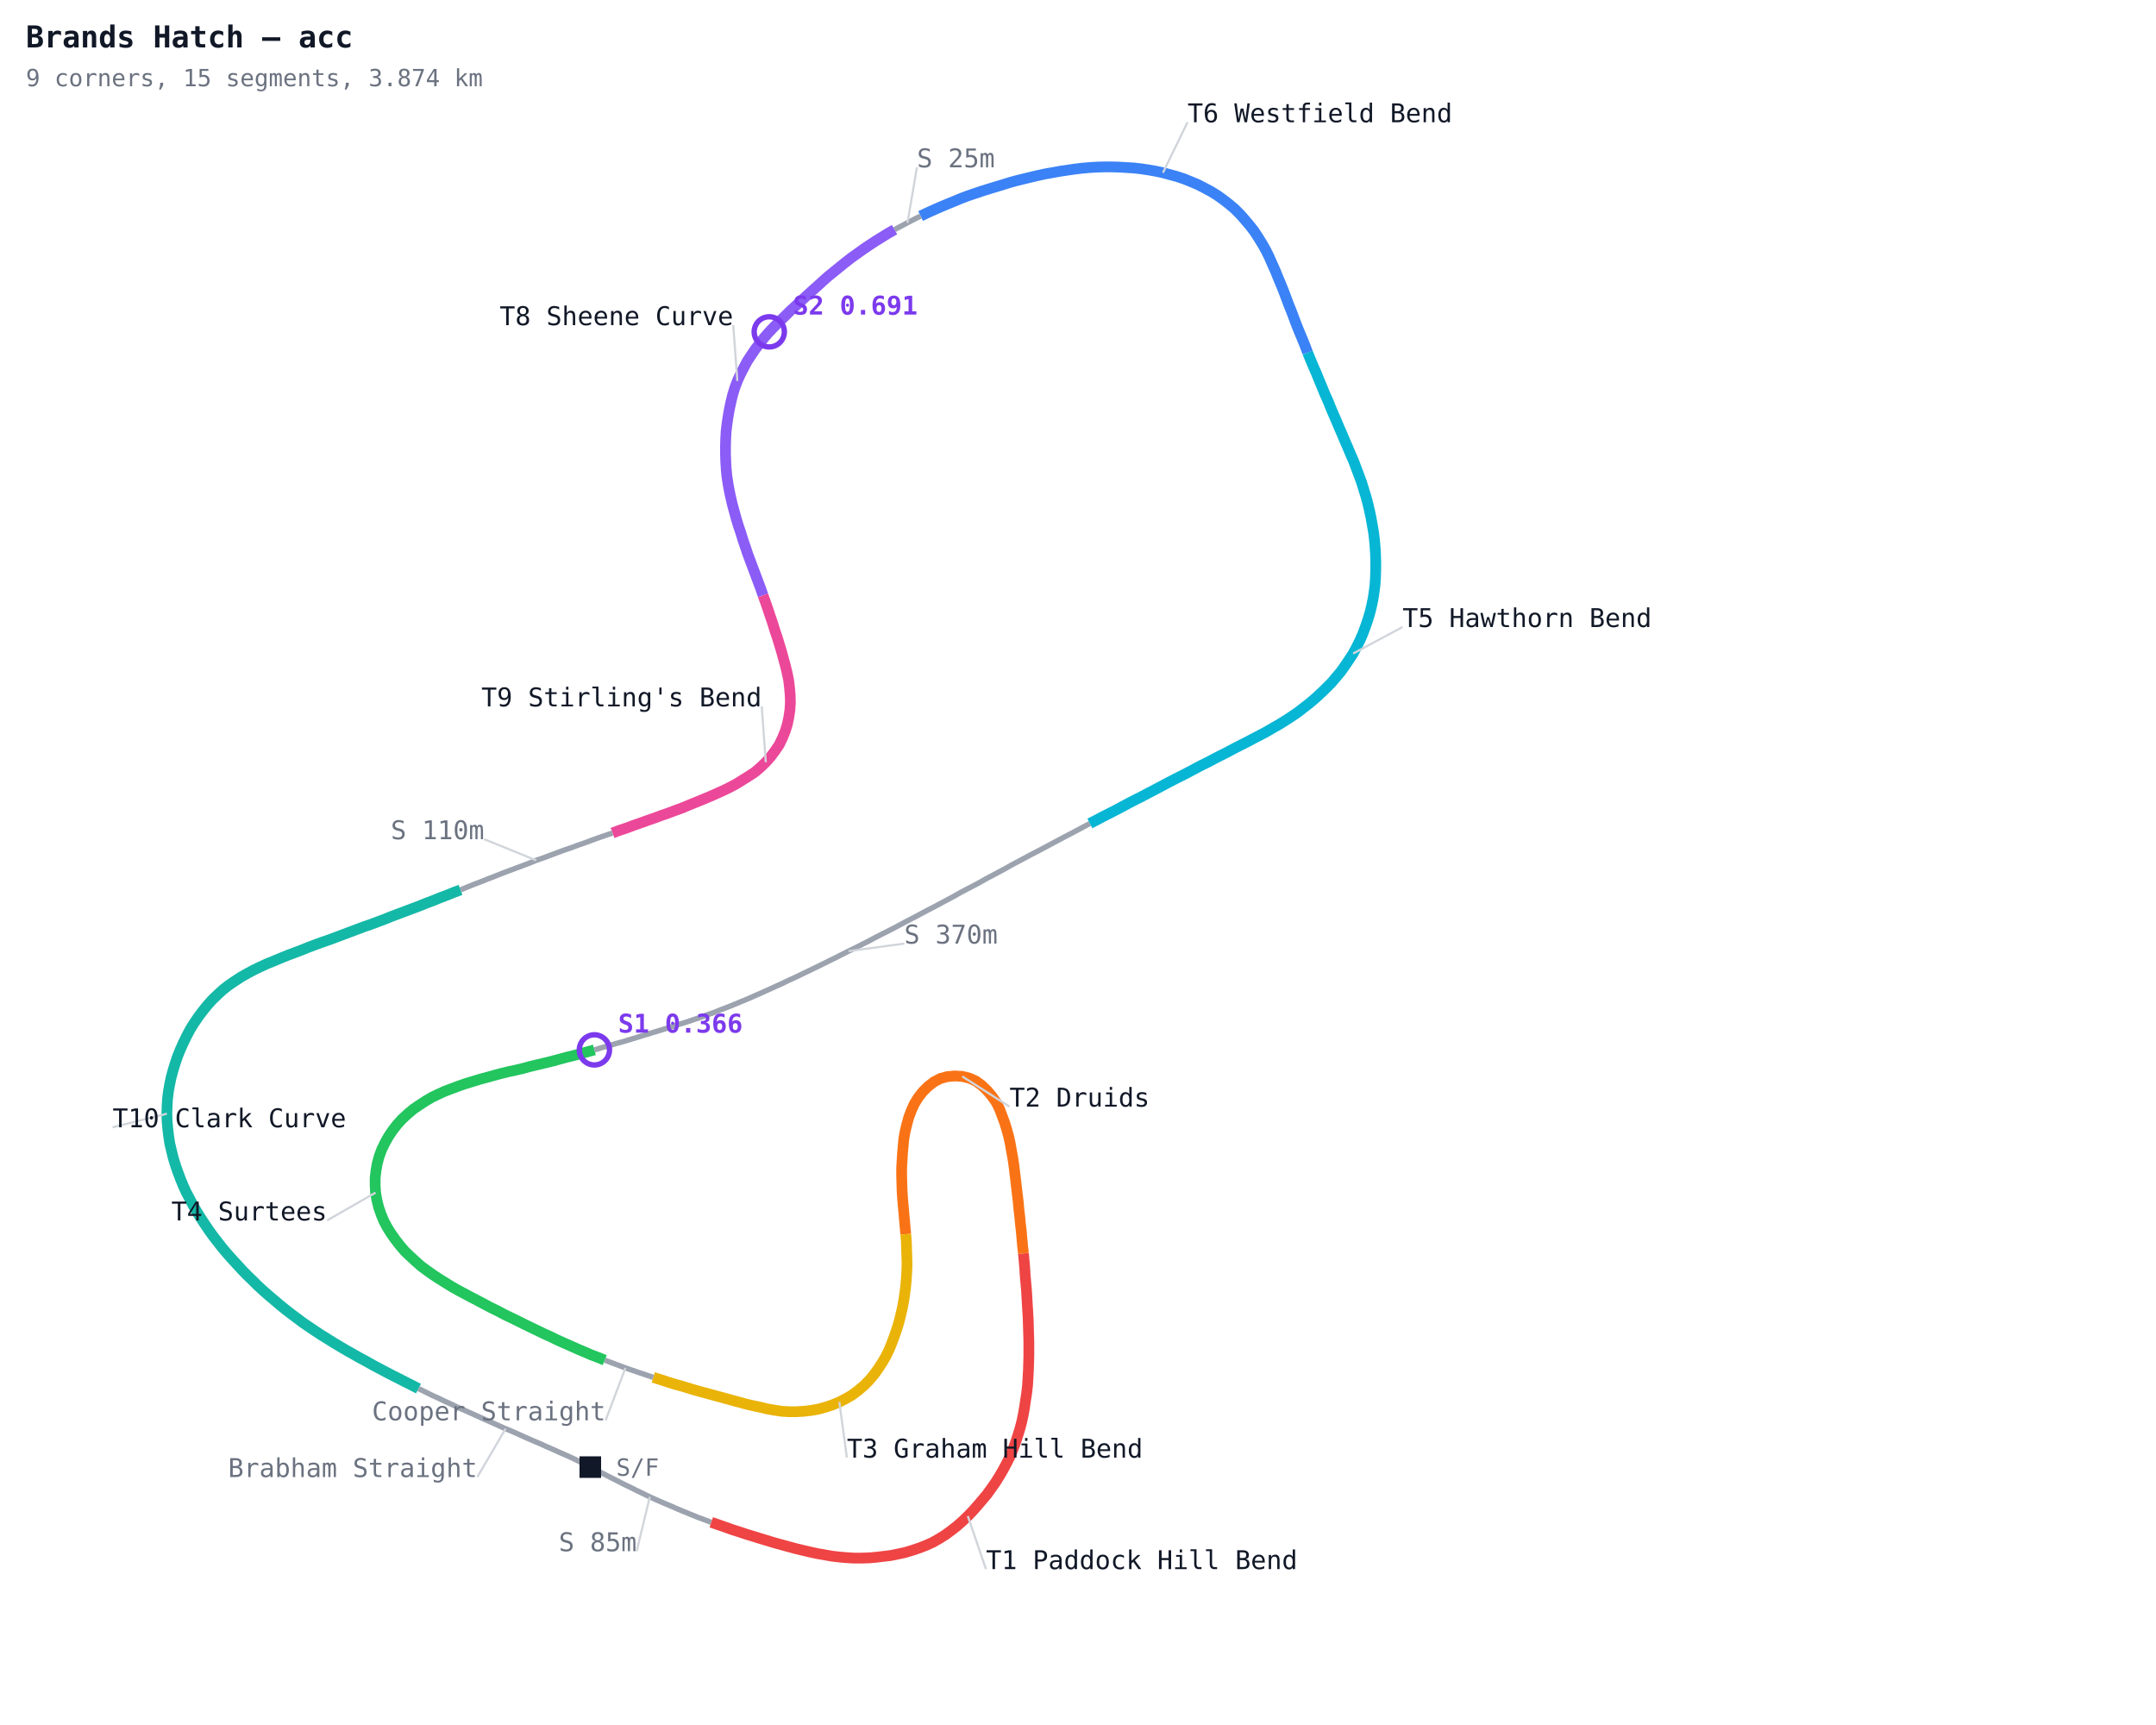
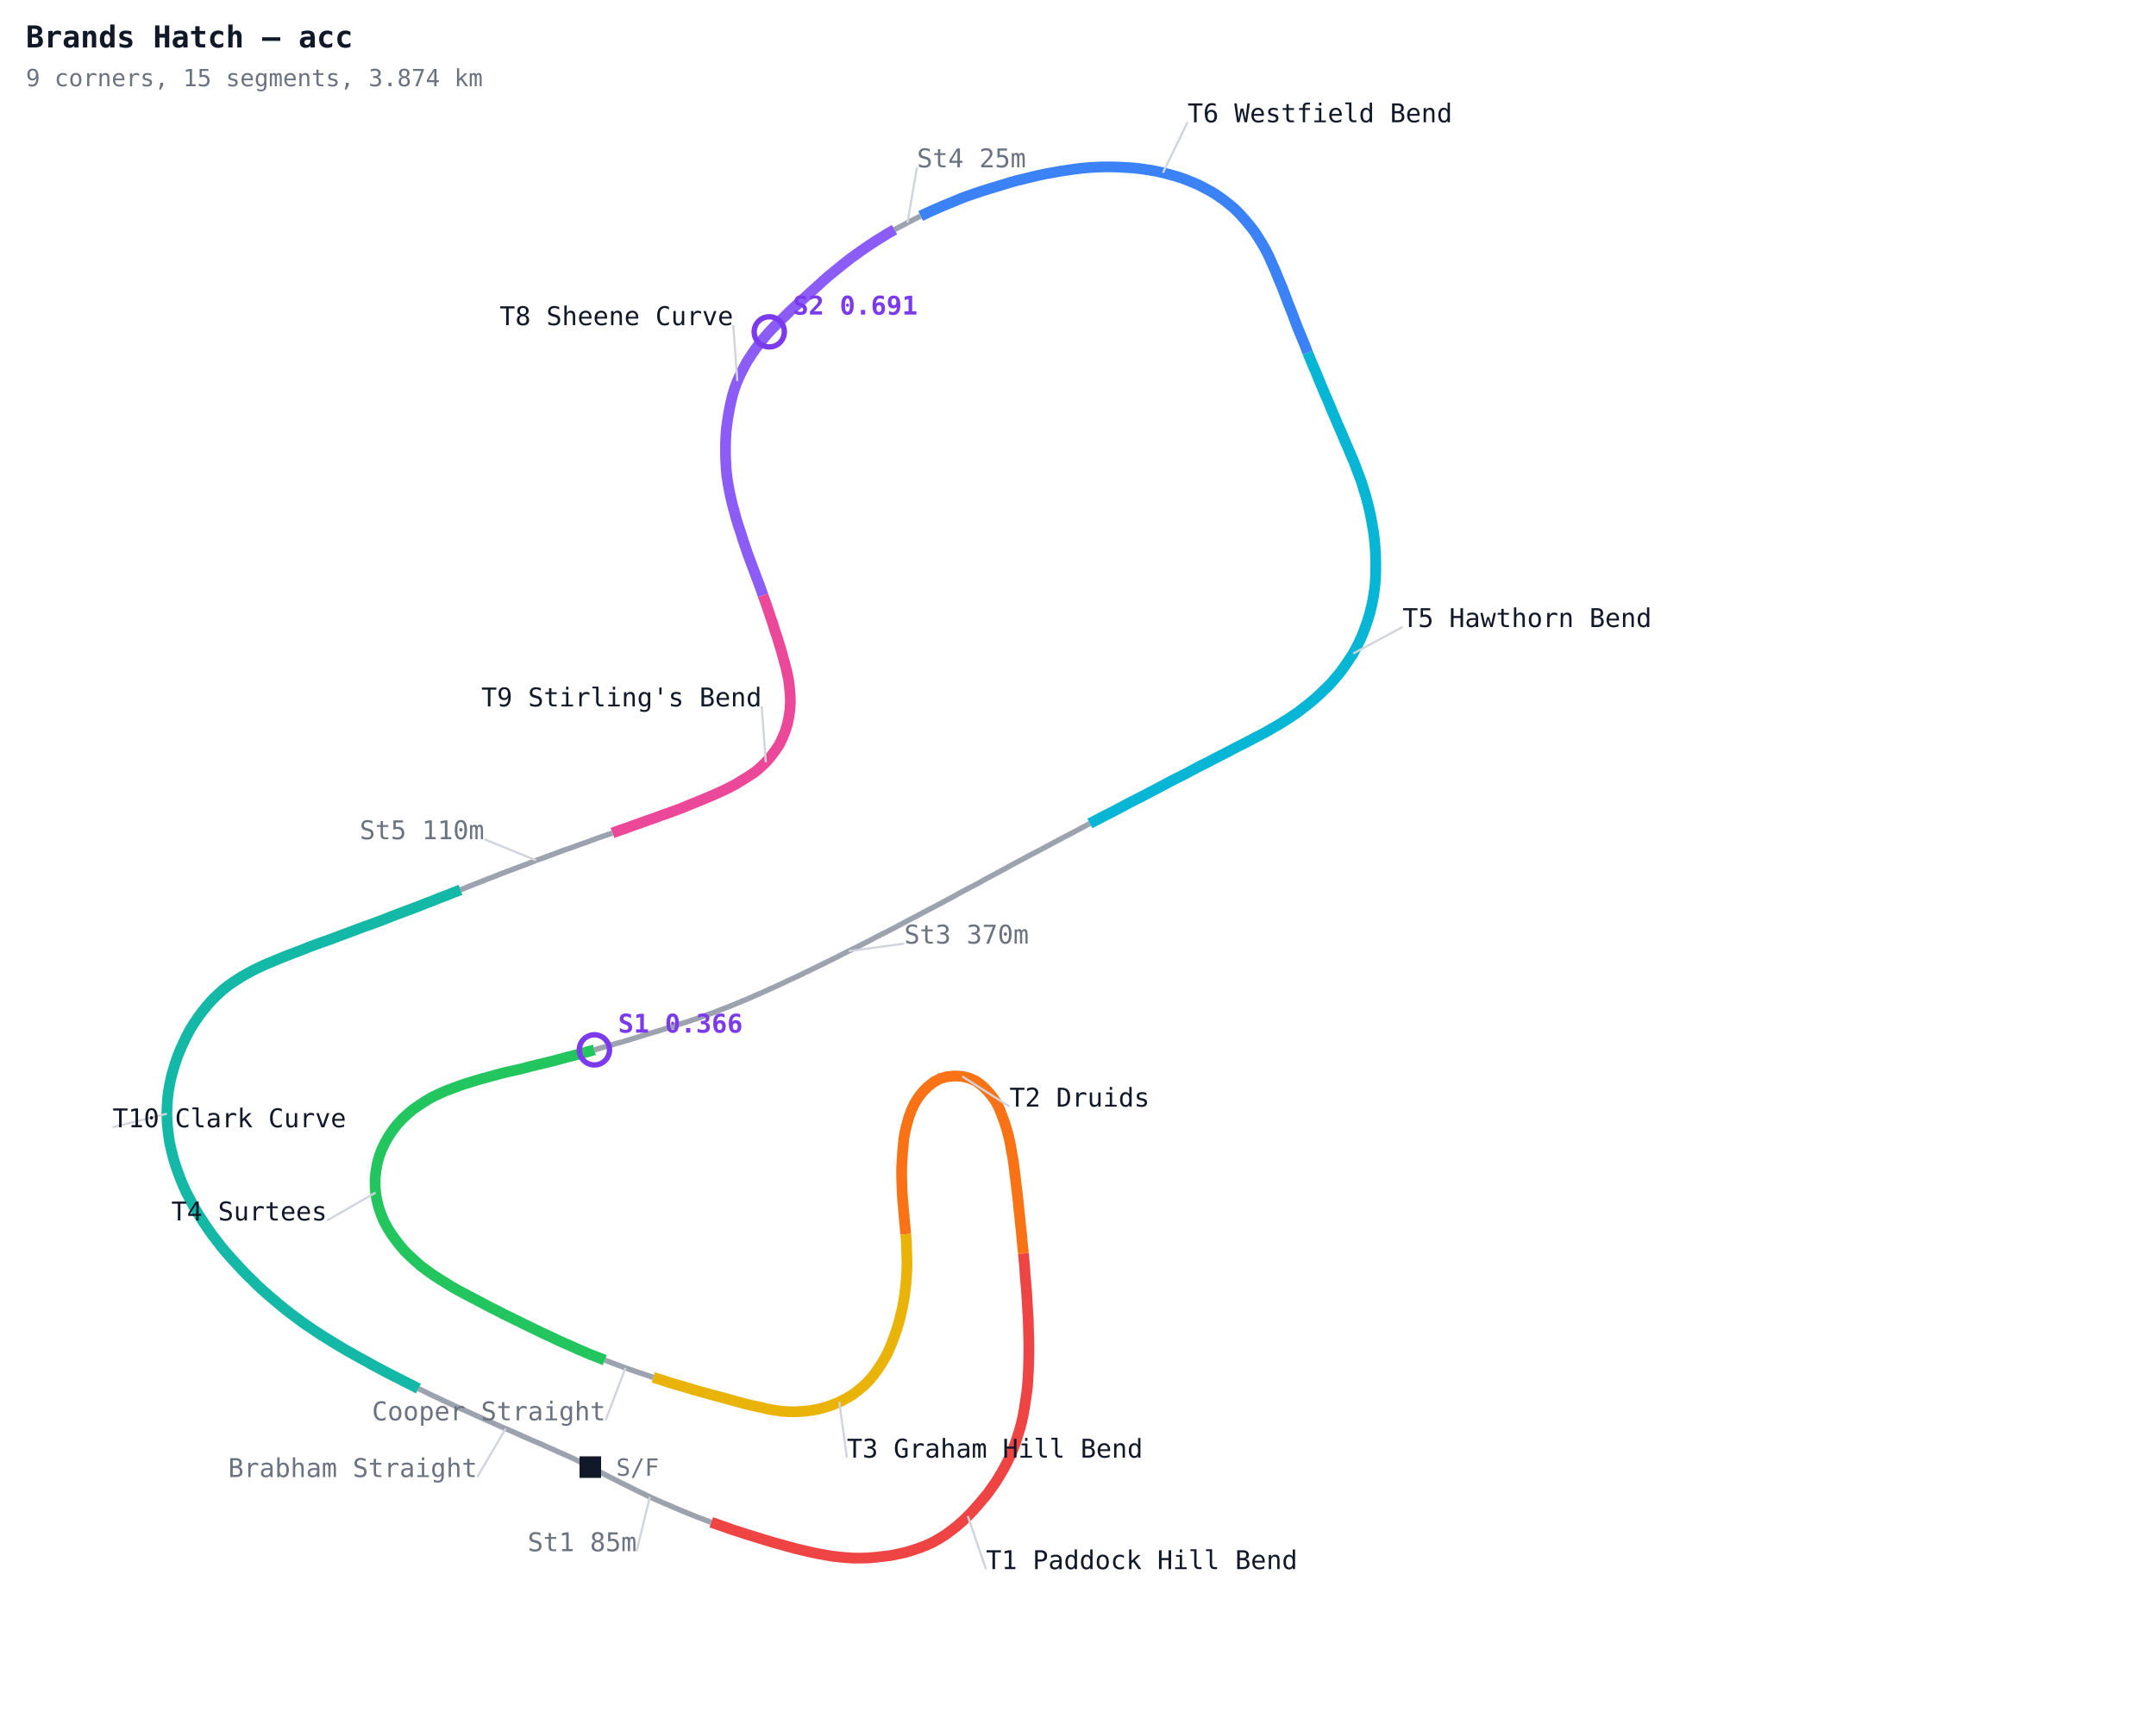
<svg xmlns="http://www.w3.org/2000/svg" width="1000" height="800" viewBox="0 0 1000 800">
  <defs>
    <style>
      .name { font-family: monospace; font-size: 12px; }
      .sector { font-family: monospace; font-size: 12px; fill: #7c3aed; font-weight: bold; }
      .title { font-family: monospace; font-size: 14px; fill: #111827; font-weight: bold; }
      .sub { font-family: monospace; font-size: 11px; fill: #6b7280; }
    </style>
  </defs>
  <rect width="1000" height="800" fill="#ffffff" />
  <polyline fill="none" stroke="#9ca3af" stroke-width="2.5" points="273.8,680.4 276.9,682.0 279.9,683.5 283.0,685.1 286.0,686.6 289.1,688.2 292.2,689.7 295.2,691.2 298.3,692.7 301.4,694.2 304.5,695.6 307.7,697.0 310.8,698.3 314.0,699.7 317.1,701.0 320.3,702.3 323.5,703.6 326.7,704.8 329.9,706.0" />
  <polyline fill="none" stroke="#ef4444" stroke-width="5" points="329.9,706.0 333.1,707.1 336.3,708.2 339.6,709.4 342.8,710.4 346.1,711.5 349.4,712.5 352.6,713.5 355.9,714.5 359.2,715.5 362.5,716.4 365.8,717.3 369.1,718.2 372.4,719.0 375.8,719.8 379.1,720.5 382.5,721.1 385.9,721.7 389.3,722.1 392.7,722.4 396.1,722.6 399.5,722.6 402.9,722.5 406.4,722.2 409.8,721.8 413.1,721.4 416.5,720.7 419.8,720.0 423.1,719.0 426.4,717.9 429.5,716.7 432.6,715.3 435.6,713.6 438.5,711.8 441.2,709.8 443.9,707.7 446.5,705.4 448.9,703.1 451.3,700.6 453.5,698.1 455.7,695.5 457.9,692.9 459.9,690.1 461.8,687.4 463.6,684.5 465.3,681.6 466.9,678.6 468.4,675.6 469.7,672.5 470.9,669.3 472.0,666.0 473.0,662.8 473.9,659.4 474.6,656.1 475.2,652.7 475.7,649.3 476.2,646.0 476.6,642.5 476.8,639.1 477.0,635.7 477.1,632.3 477.2,628.9 477.2,625.5 477.2,622.1 477.1,618.7 477.0,615.2 476.9,611.8 476.7,608.4 476.5,605.1 476.3,601.7 476.1,598.3 475.8,594.9 475.5,591.5 475.3,588.1 475.0,584.7 474.7,581.3" />
  <polyline fill="none" stroke="#f97316" stroke-width="5" points="474.7,581.3 474.3,577.9 474.0,574.5 473.7,571.1 473.3,567.7 473.0,564.4 472.6,561.0 472.3,557.6 471.9,554.2 471.5,550.8 471.1,547.4 470.7,544.1 470.3,540.7 469.8,537.3 469.2,534.0 468.6,530.6 467.9,527.3 467.0,524.0 466.0,520.7 464.8,517.5 463.6,514.3 462.1,511.3 460.1,508.4 457.9,505.8 455.4,503.4 452.7,501.4 449.6,500.0 446.3,499.2 442.8,499.0 439.4,499.3 436.1,500.2 433.1,501.8 430.4,503.9 428.0,506.3 425.9,509.0 424.1,511.9 422.7,515.0 421.5,518.2 420.6,521.5 419.8,524.8 419.2,528.2 418.9,531.6 418.6,534.9 418.4,538.4 418.2,541.8 418.2,545.2 418.3,548.6 418.4,552.0 418.6,555.4 418.9,558.8 419.2,562.2 419.5,565.6 419.8,569.0 420.1,572.4" />
  <polyline fill="none" stroke="#eab308" stroke-width="5" points="420.1,572.4 420.4,575.8 420.5,579.2 420.6,582.6 420.7,586.0 420.6,589.4 420.4,592.8 420.1,596.2 419.7,599.6 419.2,603.0 418.6,606.3 417.8,609.7 417.0,613.0 416.0,616.3 414.9,619.5 413.7,622.7 412.4,625.9 410.9,629.0 409.2,631.9 407.3,634.8 405.3,637.6 403.1,640.2 400.7,642.6 398.1,644.8 395.3,646.9 392.4,648.6 389.3,650.2 386.2,651.5 382.9,652.6 379.6,653.5 376.3,654.1 372.9,654.5 369.4,654.7 366.0,654.7 362.6,654.5 359.2,654.0 355.8,653.4 352.5,652.6 349.2,651.9 345.8,651.1 342.5,650.2 339.2,649.3 335.9,648.4 332.6,647.5 329.3,646.6 326.0,645.7 322.7,644.8 319.4,643.8 316.1,642.8 312.8,641.9 309.6,640.9 306.3,639.8 303.0,638.8" />
  <polyline fill="none" stroke="#9ca3af" stroke-width="2.5" points="303.0,638.8 299.8,637.7 296.5,636.6 293.3,635.5 290.1,634.4 286.9,633.2 283.7,632.0 280.5,630.8" />
  <polyline fill="none" stroke="#22c55e" stroke-width="5" points="280.5,630.8 277.3,629.5 274.1,628.3 270.9,626.9 267.8,625.6 264.7,624.2 261.5,622.8 258.4,621.4 255.3,619.9 252.2,618.5 249.1,617.0 246.0,615.5 242.9,614.0 239.9,612.5 236.8,611.0 233.7,609.5 230.7,607.9 227.6,606.4 224.6,604.8 221.6,603.2 218.5,601.6 215.5,600.0 212.5,598.4 209.5,596.7 206.6,594.9 203.7,593.1 200.8,591.2 198.0,589.2 195.3,587.2 192.7,584.9 190.2,582.6 187.7,580.2 185.5,577.6 183.4,574.9 181.4,572.1 179.6,569.2 178.0,566.2 176.7,563.0 175.6,559.8 174.8,556.5 174.2,553.1 174.0,549.7 174.0,546.3 174.4,542.9 175.0,539.5 175.9,536.2 177.1,533.0 178.6,529.9 180.3,526.9 182.2,524.1 184.3,521.4 186.6,518.9 189.1,516.6 191.7,514.4 194.5,512.5 197.4,510.6 200.3,508.9 203.4,507.4 206.5,506.0 209.7,504.8 212.9,503.6 216.1,502.5 219.4,501.5 222.7,500.5 226.0,499.6 229.3,498.7 232.6,497.8 235.9,497.0 239.2,496.3 242.6,495.5 245.9,494.6 249.2,493.8 252.6,493.0 255.9,492.2 259.2,491.3 262.5,490.4 265.8,489.6 269.1,488.7 272.4,487.8 275.7,486.9" />
  <polyline fill="none" stroke="#9ca3af" stroke-width="2.5" points="275.7,486.9 279.0,485.9 282.3,485.0 285.6,484.0 288.9,483.1 292.2,482.1 295.5,481.1 298.7,480.1 302.0,479.1 305.3,478.1 308.6,477.1 311.8,476.1 315.1,475.0 318.4,474.0 321.6,472.9 324.9,471.8 328.1,470.6 331.3,469.5 334.5,468.2 337.7,467.0 340.9,465.7 344.0,464.4 347.2,463.1 350.3,461.7 353.5,460.3 356.6,458.9 359.7,457.5 362.8,456.1 365.9,454.6 369.0,453.2 372.1,451.7 375.2,450.2 378.3,448.7 381.4,447.2 384.4,445.7 387.5,444.2 390.6,442.6 393.6,441.1 396.7,439.6 399.8,438.0 402.8,436.5 405.8,434.9 408.9,433.3 411.9,431.8 415.0,430.2 418.0,428.6 421.0,427.0 424.1,425.4 427.1,423.8 430.1,422.2 433.2,420.6 436.2,419.0 439.2,417.4 442.2,415.8 445.2,414.1 448.2,412.5 451.3,410.9 454.3,409.3 457.3,407.6 460.3,406.0 463.3,404.4 466.3,402.8 469.3,401.1 472.3,399.5 475.3,397.9 478.3,396.3 481.4,394.7 484.4,393.1 487.4,391.5 490.4,389.9 493.4,388.3 496.5,386.7 499.5,385.1 502.5,383.5 505.5,381.9" />
  <polyline fill="none" stroke="#06b6d4" stroke-width="5" points="505.5,381.9 508.6,380.3 511.6,378.7 514.6,377.2 517.7,375.6 520.7,374.0 523.7,372.4 526.8,370.8 529.8,369.3 532.8,367.7 535.9,366.1 538.9,364.5 541.9,362.9 545.0,361.3 548.0,359.8 551.1,358.2 554.1,356.6 557.1,355.0 560.2,353.5 563.2,351.9 566.3,350.3 569.3,348.8 572.3,347.2 575.4,345.6 578.4,344.1 581.4,342.5 584.5,340.9 587.5,339.3 590.4,337.6 593.4,335.9 596.3,334.1 599.2,332.2 602.0,330.3 604.7,328.2 607.4,326.1 610.0,323.9 612.5,321.6 615.0,319.2 617.4,316.8 619.6,314.2 621.8,311.6 623.8,308.8 625.7,306.0 627.6,303.1 629.2,300.1 630.7,297.1 632.1,293.9 633.3,290.7 634.4,287.5 635.4,284.2 636.2,280.9 636.9,277.5 637.4,274.2 637.8,270.8 638.0,267.4 638.1,263.9 638.1,260.5 638.0,257.1 637.8,253.7 637.5,250.3 637.1,246.9 636.5,243.5 635.9,240.1 635.2,236.8 634.4,233.4 633.5,230.1 632.5,226.9 631.5,223.6 630.3,220.4 629.1,217.2 627.9,214.0 626.5,210.8 625.2,207.7 623.8,204.5 622.5,201.4 621.1,198.2 619.8,195.1 618.4,191.9 617.1,188.8 615.8,185.6 614.4,182.5 613.1,179.3 611.8,176.2 610.5,173.0 609.1,169.8 607.8,166.7 606.5,163.5" />
  <polyline fill="none" stroke="#3b82f6" stroke-width="5" points="606.5,163.5 605.3,160.3 604.0,157.1 602.7,154.0 601.4,150.8 600.2,147.6 599.0,144.4 597.7,141.2 596.5,138.0 595.3,134.8 594.0,131.6 592.7,128.5 591.4,125.3 590.0,122.2 588.6,119.0 587.1,116.0 585.4,113.0 583.6,110.1 581.7,107.2 579.6,104.5 577.4,101.9 575.1,99.3 572.7,96.9 570.1,94.7 567.4,92.6 564.6,90.6 561.7,88.8 558.7,87.2 555.6,85.6 552.5,84.3 549.3,83.0 546.0,81.9 542.7,81.0 539.4,80.1 536.1,79.4 532.7,78.8 529.3,78.3 525.9,77.9 522.5,77.7 519.1,77.5 515.7,77.4 512.2,77.4 508.8,77.5 505.4,77.7 502.0,78.0 498.6,78.4 495.2,78.9 491.8,79.4 488.5,80.0 485.1,80.6 481.8,81.3 478.4,82.1 475.1,82.9 471.8,83.7 468.5,84.6 465.3,85.6 462.0,86.6 458.7,87.6 455.5,88.6 452.2,89.7 449.0,90.8 445.8,92.0 442.7,93.3 439.5,94.6 436.4,95.9 433.2,97.3 430.1,98.7 427.0,100.2" />
  <polyline fill="none" stroke="#9ca3af" stroke-width="2.5" points="427.0,100.2 424.0,101.7 420.9,103.3 417.9,104.9 414.9,106.5" />
  <polyline fill="none" stroke="#8b5cf6" stroke-width="5" points="414.9,106.5 411.9,108.2 409.0,110.0 406.1,111.8 403.2,113.7 400.4,115.6 397.6,117.6 394.8,119.6 392.1,121.7 389.5,123.8 386.8,126.0 384.2,128.1 381.6,130.4 379.1,132.7 376.5,135.0 374.0,137.3 371.5,139.6 369.0,141.9 366.5,144.2 364.1,146.6 361.6,149.0 359.2,151.4 356.8,153.9 354.6,156.4 352.5,159.1 350.4,161.8 348.5,164.6 346.6,167.5 345.0,170.5 343.4,173.6 342.0,176.7 340.8,179.9 339.8,183.2 339.0,186.5 338.3,189.8 337.7,193.2 337.2,196.6 336.8,200.0 336.6,203.4 336.5,206.9 336.5,210.3 336.6,213.7 336.8,217.1 337.1,220.5 337.6,223.9 338.2,227.3 338.9,230.6 339.7,234.0 340.6,237.3 341.5,240.6 342.5,243.9 343.6,247.1 344.6,250.4 345.7,253.6 346.8,256.9 348.0,260.1 349.2,263.3 350.4,266.5 351.6,269.7 352.8,272.9 353.9,276.1" />
  <polyline fill="none" stroke="#ec4899" stroke-width="5" points="353.9,276.1 355.1,279.4 356.2,282.6 357.3,285.9 358.4,289.1 359.4,292.4 360.5,295.6 361.5,298.9 362.5,302.2 363.4,305.5 364.3,308.8 365.1,312.1 365.8,315.5 366.2,318.9 366.5,322.3 366.6,325.7 366.4,329.1 365.9,332.5 365.2,335.9 364.2,339.1 362.9,342.3 361.4,345.4 359.5,348.2 357.4,351.0 355.2,353.5 352.7,355.9 350.1,358.1 347.2,360.0 344.3,361.8 341.4,363.6 338.4,365.2 335.3,366.7 332.2,368.1 329.0,369.5 325.9,370.8 322.7,372.1 319.5,373.4 316.4,374.7 313.1,375.9 309.9,377.1 306.7,378.2 303.5,379.4 300.3,380.5 297.0,381.7 293.8,382.8 290.6,384.0 287.3,385.1 284.1,386.3" />
  <polyline fill="none" stroke="#9ca3af" stroke-width="2.5" points="284.1,386.3 280.9,387.4 277.7,388.5 274.4,389.7 271.2,390.9 268.0,392.0 264.8,393.2 261.5,394.3 258.3,395.5 255.1,396.7 251.9,397.9 248.7,399.0 245.5,400.3 242.3,401.5 239.1,402.7 235.9,403.9 232.7,405.1 229.5,406.4 226.3,407.6 223.1,408.9 219.9,410.1 216.7,411.4 213.6,412.7" />
  <polyline fill="none" stroke="#14b8a6" stroke-width="5" points="213.6,412.7 210.4,413.9 207.2,415.2 204.0,416.4 200.8,417.7 197.6,418.9 194.4,420.2 191.2,421.4 188.0,422.6 184.8,423.8 181.6,425.0 178.4,426.3 175.2,427.5 172.0,428.7 168.8,429.8 165.6,431.0 162.4,432.2 159.2,433.4 156.0,434.6 152.8,435.8 149.6,436.9 146.3,438.1 143.1,439.3 139.9,440.6 136.7,441.8 133.5,443.0 130.3,444.3 127.2,445.6 124.0,446.9 120.9,448.3 117.8,449.8 114.8,451.4 111.8,453.1 108.9,455.0 106.1,456.9 103.4,459.0 100.9,461.3 98.4,463.7 96.1,466.3 94.0,468.9 91.9,471.7 90.0,474.5 88.2,477.4 86.6,480.4 85.1,483.5 83.7,486.6 82.4,489.8 81.3,493.0 80.3,496.3 79.4,499.6 78.7,502.9 78.1,506.3 77.7,509.7 77.5,513.1 77.4,516.5 77.5,519.9 77.8,523.3 78.2,526.7 78.7,530.1 79.5,533.5 80.3,536.8 81.3,540.1 82.4,543.3 83.6,546.5 84.9,549.7 86.3,552.8 87.9,555.8 89.5,558.9 91.2,561.8 93.0,564.7 94.9,567.6 96.8,570.4 98.8,573.2 100.9,575.9 103.0,578.6 105.2,581.2 107.5,583.8 109.8,586.3 112.1,588.8 114.5,591.3 117.0,593.7 119.4,596.1 121.9,598.4 124.5,600.7 127.1,602.9 129.7,605.1 132.4,607.3 135.1,609.4 137.8,611.4 140.6,613.5 143.4,615.4 146.2,617.3 149.1,619.2 152.0,621.0 154.9,622.8 157.9,624.6 160.8,626.3 163.8,628.0 166.8,629.7 169.8,631.3 172.8,633.0 175.8,634.6 178.8,636.2 181.9,637.8 184.9,639.3 188.0,640.9 191.0,642.4 194.1,644.0" />
  <polyline fill="none" stroke="#9ca3af" stroke-width="2.5" points="194.1,644.0 197.2,645.5 200.2,647.0 203.3,648.4 206.4,649.9 209.5,651.3 212.6,652.8 215.8,654.2 218.9,655.6 222.0,657.0 225.1,658.4 228.3,659.8 231.4,661.2 234.5,662.6 237.7,663.9 240.8,665.3 243.9,666.7 247.1,668.1 250.2,669.4 253.3,670.8 256.5,672.2 259.6,673.6 262.8,675.0 265.9,676.4 268.9,677.9 272.0,679.5" />
  <line x1="301.4" y1="694.2" x2="295.3" y2="719.4" stroke="#d1d5db" stroke-width="1" />
-   <text x="295.3" y="719.4" text-anchor="end" class="name" fill="#6b7280">S 85m</text>
+   <text x="295.3" y="719.4" text-anchor="end" class="name" fill="#6b7280">St1 85m</text>
  <line x1="448.9" y1="703.1" x2="457.3" y2="727.7" stroke="#d1d5db" stroke-width="1" />
  <text x="457.3" y="727.7" text-anchor="start" class="name" fill="#111827">T1 Paddock Hill Bend</text>
  <line x1="446.3" y1="499.2" x2="468.2" y2="513.2" stroke="#d1d5db" stroke-width="1" />
  <text x="468.2" y="513.2" text-anchor="start" class="name" fill="#111827">T2 Druids</text>
  <line x1="389.3" y1="650.2" x2="392.8" y2="676.0" stroke="#d1d5db" stroke-width="1" />
  <text x="392.8" y="676.0" text-anchor="start" class="name" fill="#111827">T3 Graham Hill Bend</text>
  <line x1="290.1" y1="634.4" x2="280.9" y2="658.7" stroke="#d1d5db" stroke-width="1" />
  <text x="280.9" y="658.7" text-anchor="end" class="name" fill="#6b7280">Cooper Straight</text>
  <line x1="174.2" y1="553.1" x2="151.7" y2="566.0" stroke="#d1d5db" stroke-width="1" />
  <text x="151.7" y="566.0" text-anchor="end" class="name" fill="#111827">T4 Surtees</text>
  <line x1="393.6" y1="441.1" x2="419.4" y2="437.6" stroke="#d1d5db" stroke-width="1" />
-   <text x="419.4" y="437.6" text-anchor="start" class="name" fill="#6b7280">S 370m</text>
+   <text x="419.4" y="437.6" text-anchor="start" class="name" fill="#6b7280">St3 370m</text>
  <line x1="627.6" y1="303.1" x2="650.5" y2="290.8" stroke="#d1d5db" stroke-width="1" />
  <text x="650.5" y="290.8" text-anchor="start" class="name" fill="#111827">T5 Hawthorn Bend</text>
  <line x1="539.4" y1="80.1" x2="550.8" y2="56.7" stroke="#d1d5db" stroke-width="1" />
  <text x="550.8" y="56.7" text-anchor="start" class="name" fill="#111827">T6 Westfield Bend</text>
  <line x1="420.9" y1="103.3" x2="425.3" y2="77.6" stroke="#d1d5db" stroke-width="1" />
-   <text x="425.3" y="77.6" text-anchor="start" class="name" fill="#6b7280">S 25m</text>
+   <text x="425.3" y="77.6" text-anchor="start" class="name" fill="#6b7280">St4 25m</text>
  <line x1="342.0" y1="176.7" x2="340.1" y2="150.8" stroke="#d1d5db" stroke-width="1" />
  <text x="340.1" y="150.8" text-anchor="end" class="name" fill="#111827">T8 Sheene Curve</text>
  <line x1="355.2" y1="353.5" x2="353.3" y2="327.6" stroke="#d1d5db" stroke-width="1" />
  <text x="353.3" y="327.6" text-anchor="end" class="name" fill="#111827">T9 Stirling's Bend</text>
  <line x1="248.7" y1="399.0" x2="224.6" y2="389.2" stroke="#d1d5db" stroke-width="1" />
-   <text x="224.6" y="389.2" text-anchor="end" class="name" fill="#6b7280">S 110m</text>
+   <text x="224.6" y="389.2" text-anchor="end" class="name" fill="#6b7280">St5 110m</text>
  <line x1="77.4" y1="516.5" x2="52.2" y2="522.8" stroke="#d1d5db" stroke-width="1" />
  <text x="52.2" y="522.8" text-anchor="start" class="name" fill="#111827">T10 Clark Curve</text>
  <line x1="234.5" y1="662.6" x2="221.4" y2="685.0" stroke="#d1d5db" stroke-width="1" />
  <text x="221.4" y="685.0" text-anchor="end" class="name" fill="#6b7280">Brabham Straight</text>
  <circle cx="275.7" cy="486.9" r="7" fill="none" stroke="#7c3aed" stroke-width="2.5" />
  <text x="286.7" y="478.9" class="sector">S1 0.366</text>
  <circle cx="356.8" cy="153.9" r="7" fill="none" stroke="#7c3aed" stroke-width="2.5" />
  <text x="367.8" y="145.9" class="sector">S2 0.691</text>
  <rect x="268.8" y="675.4" width="10" height="10" fill="#111827" />
  <text x="285.8" y="684.4" class="sub">S/F</text>
  <text class="title" x="12" y="22">Brands Hatch — acc</text>
  <text class="sub" x="12" y="40">9 corners, 15 segments, 3.874 km</text>
</svg>
